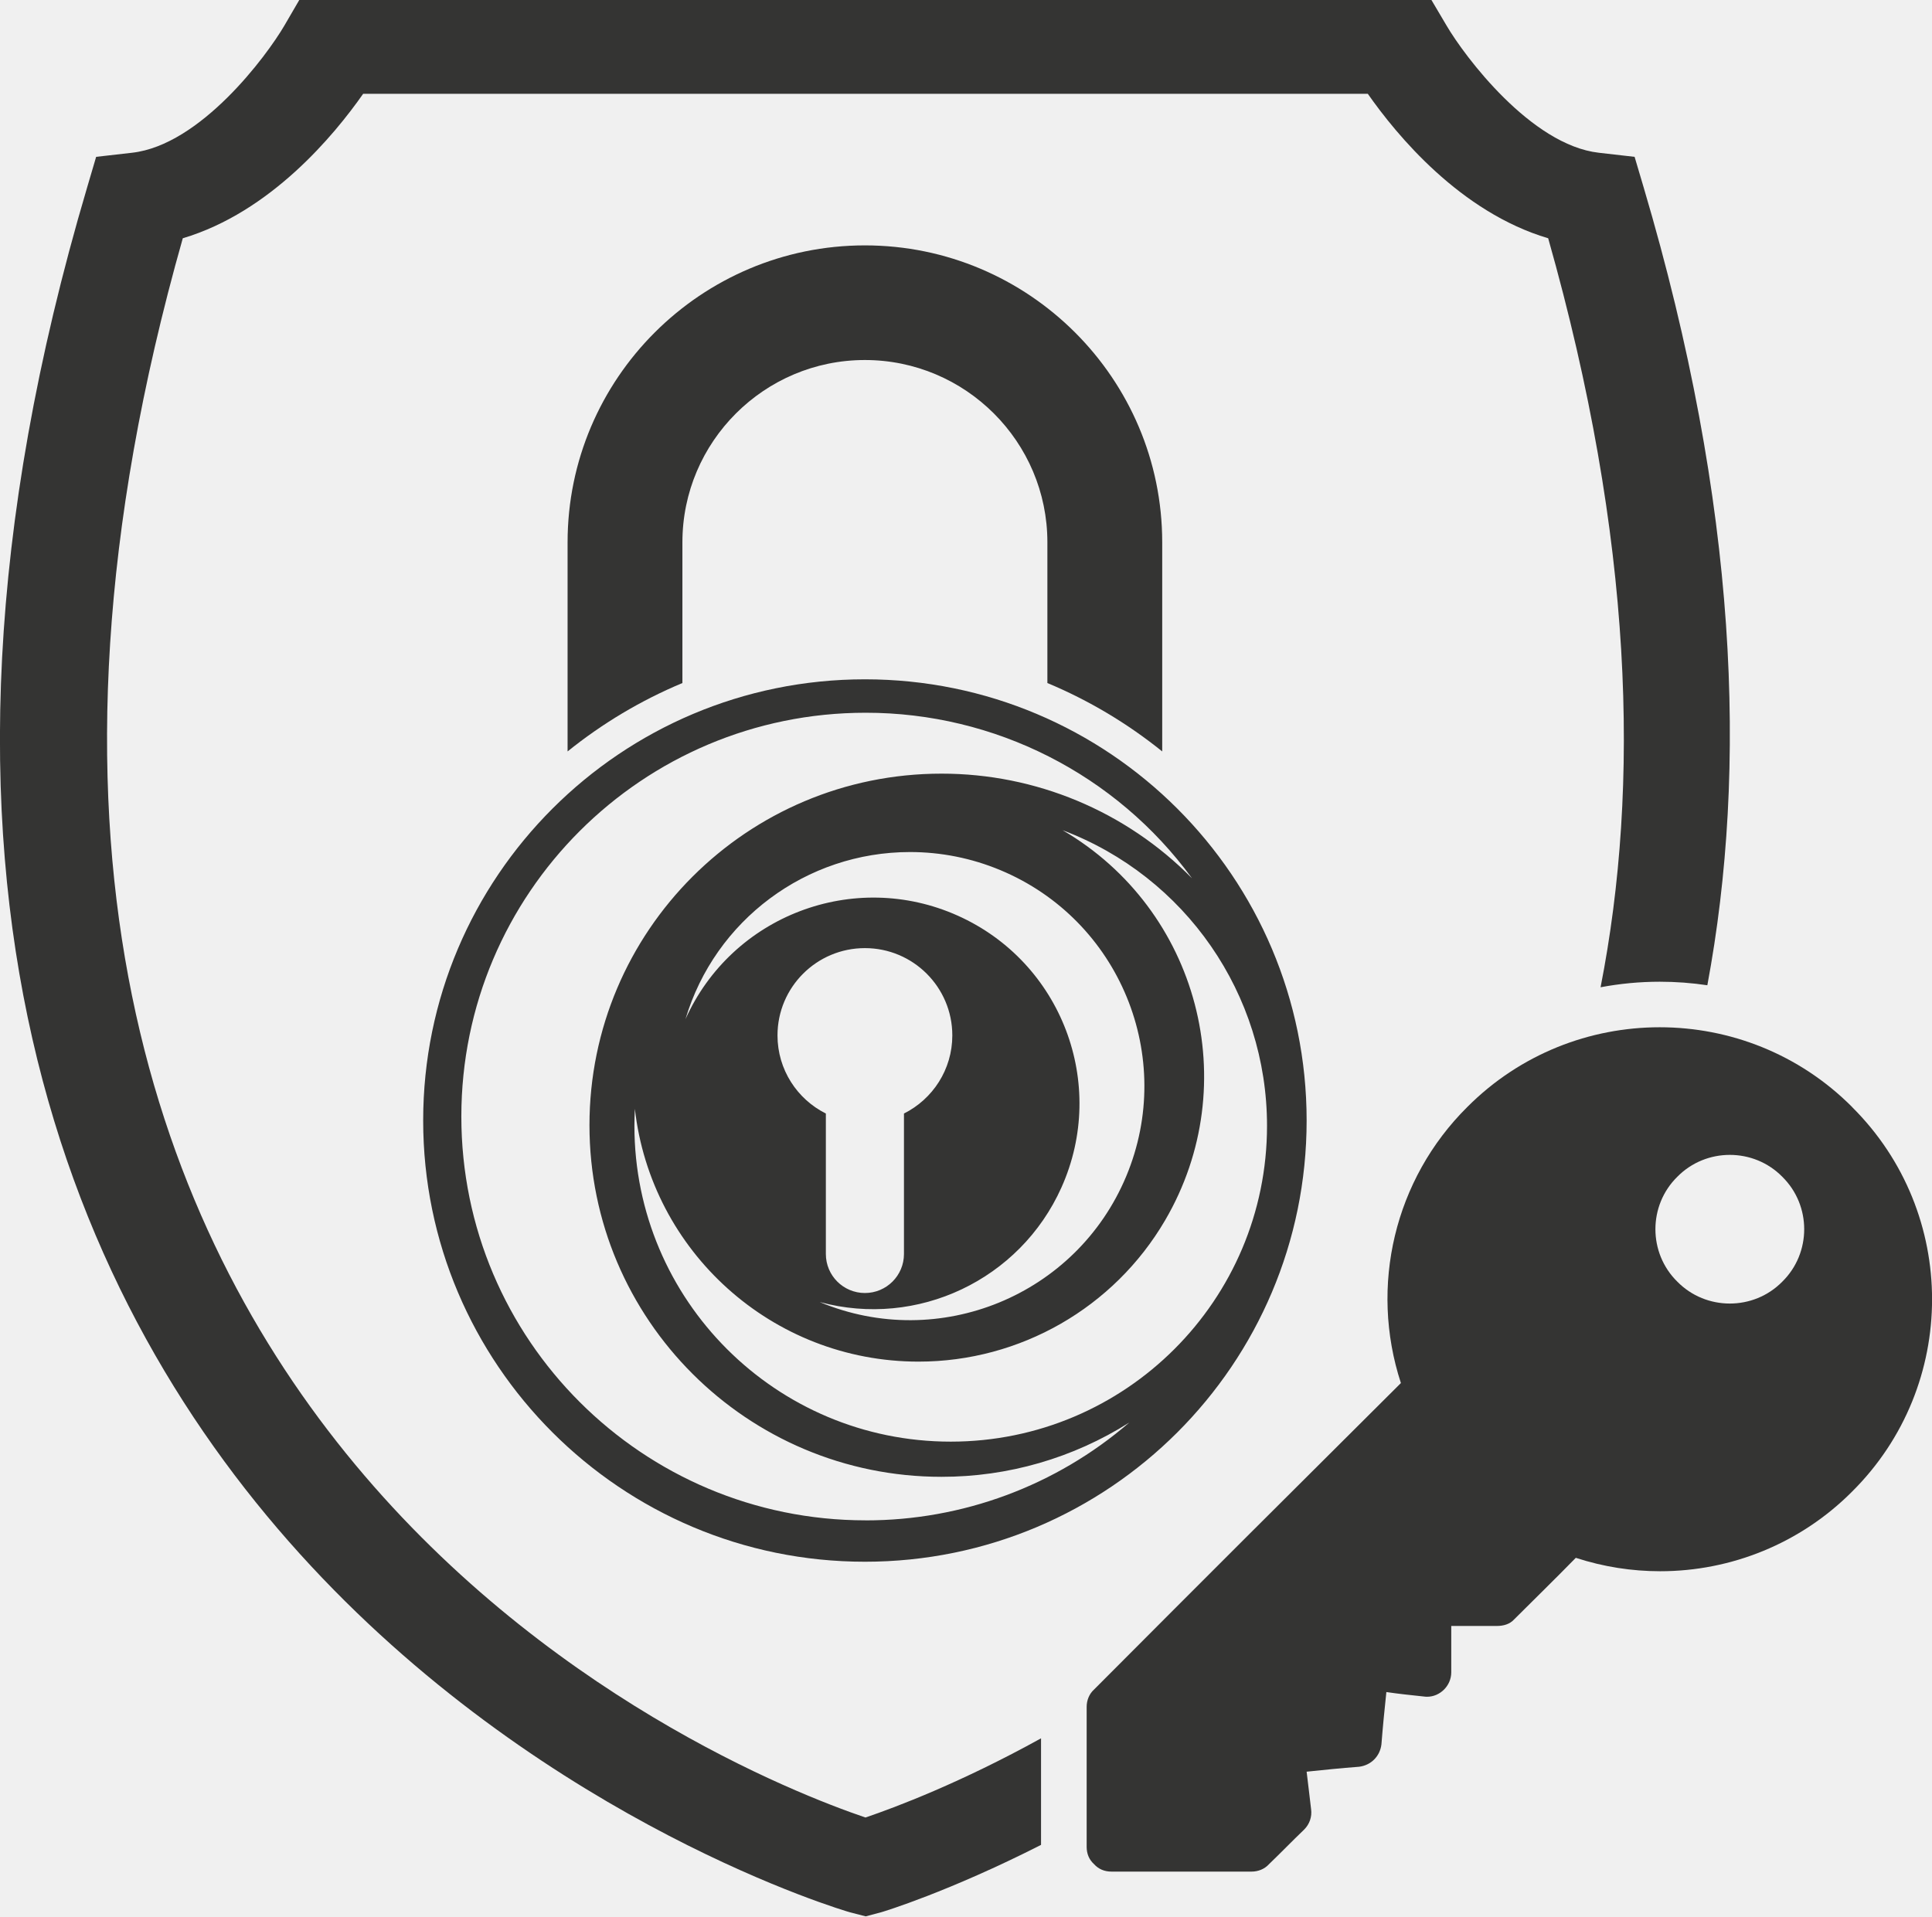
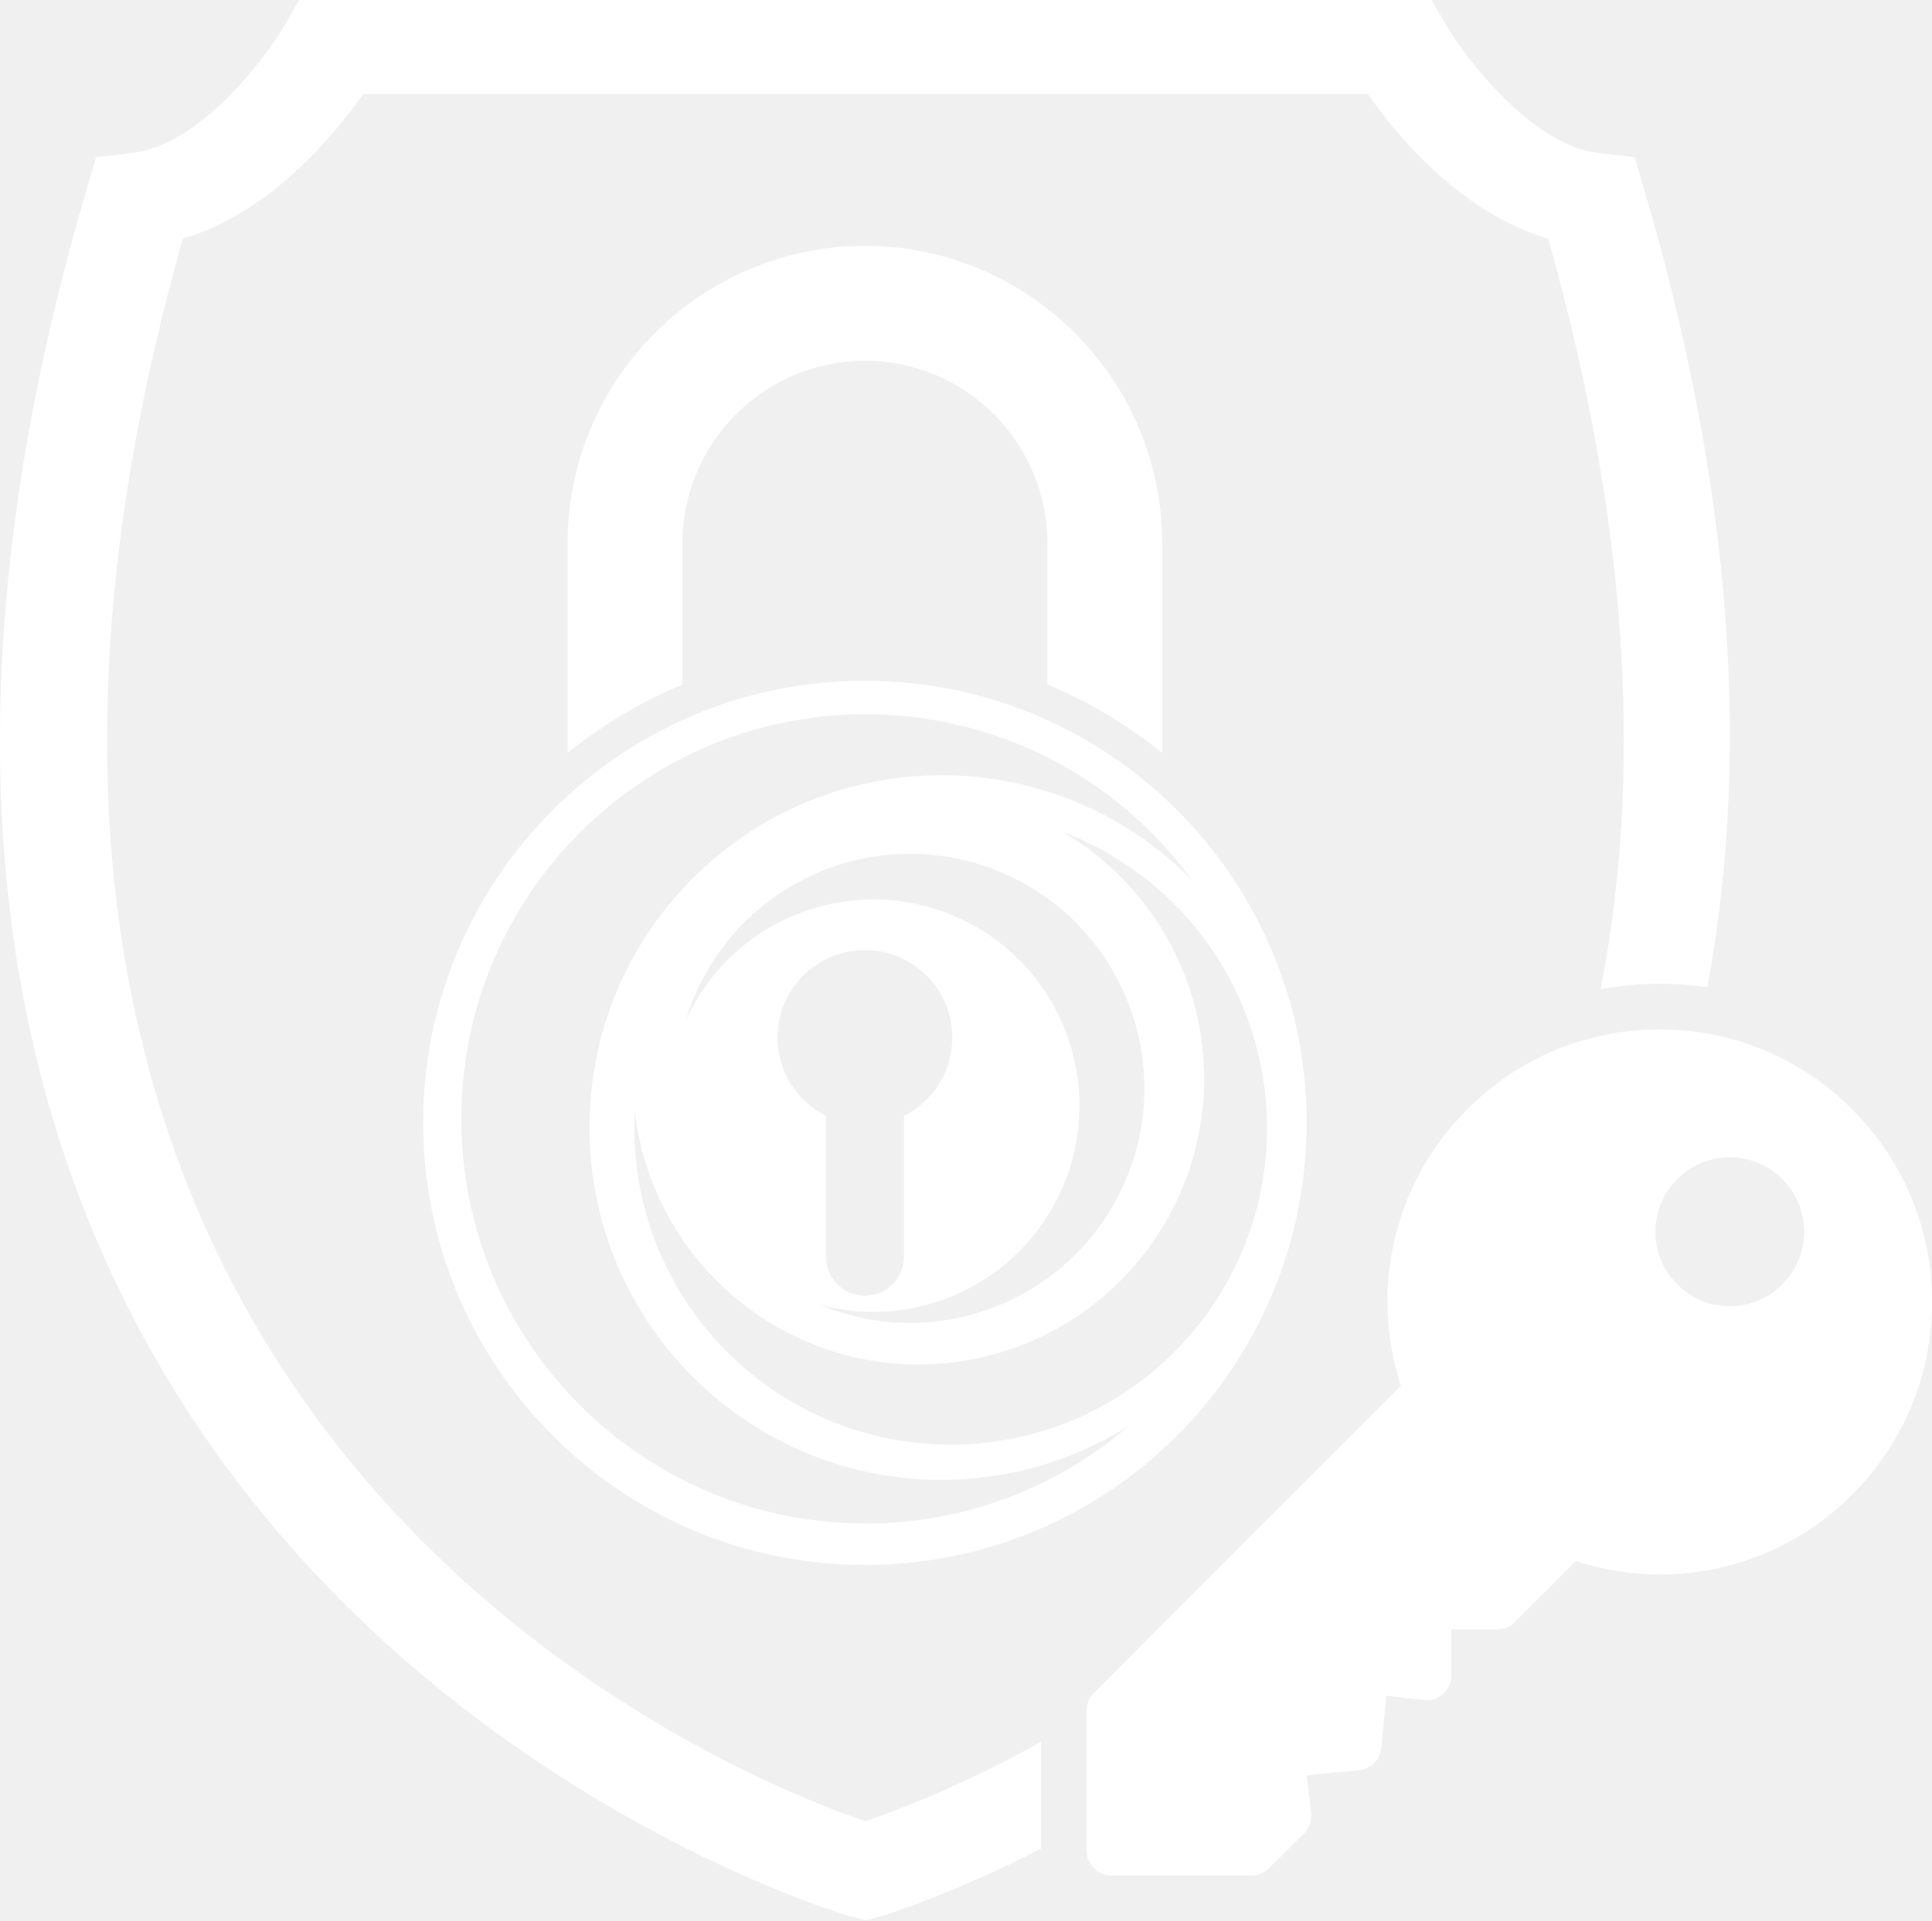
- <svg xmlns="http://www.w3.org/2000/svg" width="252" height="250" viewBox="0 0 252 250" fill="none">
-   <g clip-path="url(#clip0_914_4924)">
-     <path d="M89.01 89.106V70.745C89.01 57.634 99.688 46.967 112.813 46.967C125.938 46.967 136.616 57.634 136.616 70.745V89.106C142.044 91.373 147.077 94.389 151.593 98.028V70.751C151.593 49.389 134.197 32.012 112.813 32.012C91.429 32.012 74.033 49.389 74.033 70.751V98.028C78.549 94.389 83.582 91.373 89.01 89.106Z" fill="#343433" />
-     <path d="M112.814 88.621C80.991 88.621 55.197 114.393 55.197 146.177C55.197 177.96 80.997 203.738 112.814 203.738C144.631 203.738 170.43 177.966 170.43 146.177C170.43 114.388 144.631 88.621 112.814 88.621ZM112.908 198.338C83.783 198.338 60.175 174.754 60.175 145.66C60.175 116.566 83.783 92.982 112.908 92.982C129.737 92.971 145.56 100.999 155.481 114.582C146.867 105.832 135.087 100.916 122.802 100.927C97.442 100.927 76.887 121.46 76.887 146.793C76.887 172.127 97.442 192.66 122.802 192.66C131.472 192.671 139.97 190.216 147.295 185.582C137.74 193.827 125.533 198.354 112.908 198.343V198.338ZM101.413 135.077C101.413 128.788 106.518 123.688 112.814 123.688C119.109 123.688 124.215 128.788 124.215 135.077C124.215 139.538 121.645 143.399 117.908 145.266V163.593C117.908 166.404 115.628 168.682 112.814 168.682C110 168.682 107.72 166.404 107.72 163.593V145.266C103.982 143.399 101.413 139.538 101.413 135.077ZM138.446 154.921C144.514 141.393 138.458 125.51 124.915 119.449C111.373 113.388 95.473 119.438 89.406 132.966C93.265 120.027 105.178 111.154 118.698 111.154C122.741 111.154 126.74 111.954 130.471 113.51C146.049 120.004 153.407 137.888 146.9 153.449C140.399 169.01 122.496 176.36 106.919 169.86C119.677 173.304 133.041 166.966 138.446 154.921ZM124.003 188.071C101.218 188.071 82.749 169.621 82.749 146.86C82.749 146.121 82.771 145.388 82.81 144.66C84.912 163.216 100.673 177.632 119.81 177.632C133.052 177.632 145.298 170.61 151.972 159.193C162.344 141.449 156.354 118.666 138.597 108.304C154.647 114.366 165.264 129.716 165.264 146.86C165.264 169.621 146.794 188.071 124.009 188.071H124.003Z" fill="#343433" />
-     <path d="M241.583 144.417C234.67 137.478 225.577 134.012 216.484 134.012C207.391 134.012 198.298 137.478 191.385 144.417C181.886 153.84 178.594 167.778 182.726 180.428C168.127 194.951 157.244 205.817 142.706 220.406C142.061 220.99 141.738 221.828 141.738 222.667V240.934C141.738 241.839 142.061 242.612 142.706 243.195C143.29 243.84 144.063 244.162 144.969 244.162H163.255C164.095 244.162 164.935 243.84 165.519 243.195C167.199 241.578 168.428 240.289 170.107 238.678C170.819 237.967 171.142 237.001 171.014 236.034C170.819 234.228 170.624 232.873 170.43 231.128C172.882 230.873 174.757 230.678 177.276 230.484C178.828 230.289 179.99 229.128 180.185 227.578C180.379 225.123 180.574 223.189 180.83 220.739C182.576 220.995 183.933 221.128 185.74 221.323C185.879 221.345 186.018 221.351 186.152 221.351C187.804 221.351 189.294 219.945 189.294 218.162V212.117H195.239C196.079 212.117 196.919 211.901 197.503 211.256C200.473 208.29 202.569 206.262 205.539 203.228C209.148 204.406 212.864 204.978 216.545 204.978C225.788 204.978 234.842 201.362 241.588 194.578C255.481 180.767 255.481 158.245 241.588 144.434L241.583 144.417ZM232.473 167.201C230.599 169.106 228.113 170.056 225.627 170.056C223.141 170.056 220.655 169.106 218.781 167.201C214.971 163.456 214.971 157.262 218.781 153.517C220.655 151.612 223.141 150.662 225.627 150.662C228.113 150.662 230.605 151.612 232.473 153.517C236.283 157.262 236.283 163.456 232.473 167.201Z" fill="#343433" />
-     <path d="M135.794 226.772C125.349 232.55 116.846 235.761 112.886 237.106C94.65 230.911 -19.888 185.278 23.842 31.083C35.298 27.672 43.591 17.633 47.367 12.239H178.411C182.187 17.633 190.468 27.683 201.936 31.083C213.053 70.3 213.932 102.483 208.771 128.794C211.29 128.322 213.871 128.072 216.49 128.072C218.587 128.072 220.661 128.228 222.697 128.533C227.969 100.267 226.679 65.944 214.394 24.461L213.209 20.461L208.549 19.928C199.695 18.928 191.013 7.322 188.677 3.328L186.709 0H39.036L37.095 3.333C34.765 7.322 26.15 18.922 17.218 19.928L12.541 20.461L11.362 24.461C-41.928 204.4 109.349 249.078 110.906 249.483L112.914 250L114.933 249.467C115.289 249.367 123.72 246.806 135.788 240.678V226.772H135.794Z" fill="#343433" />
+ <svg xmlns="http://www.w3.org/2000/svg" width="503" height="500" viewBox="0 0 503 500" fill="none">
+   <g clip-path="url(#clip0_914_4936)">
+     <path d="M177.668 178.212V141.49C177.668 115.268 198.981 93.935 225.179 93.935C251.377 93.935 272.691 115.268 272.691 141.49V178.212C283.525 182.746 293.571 188.779 302.585 196.057V141.501C302.585 98.779 267.862 64.023 225.179 64.023C182.497 64.023 147.773 98.779 147.773 141.501V196.057C156.787 188.779 166.834 182.746 177.668 178.212Z" fill="white" />
+     <path d="M225.18 177.246C161.661 177.246 110.176 228.791 110.176 292.357C110.176 355.924 161.672 407.479 225.18 407.479C288.688 407.479 340.185 355.935 340.185 292.357C340.185 228.779 288.688 177.246 225.18 177.246ZM225.369 396.679C167.234 396.679 120.111 349.513 120.111 291.324C120.111 233.135 167.234 185.968 225.369 185.968C258.96 185.946 290.542 202.002 310.346 229.168C293.15 211.668 269.639 201.835 245.117 201.857C194.498 201.857 153.469 242.924 153.469 293.591C153.469 344.257 194.498 385.324 245.117 385.324C262.423 385.346 279.385 380.435 294.005 371.168C274.934 387.657 250.568 396.713 225.369 396.691V396.679ZM202.424 270.157C202.424 257.579 212.614 247.379 225.18 247.379C237.746 247.379 247.937 257.579 247.937 270.157C247.937 279.079 242.808 286.802 235.349 290.535V327.191C235.349 332.813 230.797 337.368 225.18 337.368C219.563 337.368 215.012 332.813 215.012 327.191V290.535C207.552 286.802 202.424 279.079 202.424 270.157ZM276.344 309.846C288.455 282.791 276.366 251.024 249.336 238.902C222.305 226.779 190.568 238.879 178.457 265.935C186.161 240.057 209.939 222.313 236.925 222.313C244.995 222.313 252.977 223.913 260.425 227.024C291.519 240.013 306.205 275.779 293.217 306.902C280.24 338.024 244.507 352.724 213.413 339.724C238.879 346.613 265.554 333.935 276.344 309.846ZM247.515 376.146C202.035 376.146 165.169 339.246 165.169 293.724C165.169 292.246 165.214 290.779 165.291 289.324C169.487 326.435 200.947 355.268 239.145 355.268C265.576 355.268 290.02 341.224 303.341 318.391C324.044 282.902 312.088 237.335 276.644 216.613C308.681 228.735 329.872 259.435 329.872 293.724C329.872 339.246 293.006 376.146 247.526 376.146H247.515Z" fill="white" />
+     <path d="M482.209 288.835C468.411 274.957 450.261 268.023 432.111 268.023C413.961 268.023 395.811 274.957 382.013 288.835C363.053 307.679 356.481 335.557 364.729 360.857C335.589 389.901 313.865 411.635 284.848 440.812C283.56 441.979 282.916 443.657 282.916 445.335V481.868C282.916 483.679 283.56 485.223 284.848 486.39C286.013 487.679 287.556 488.323 289.366 488.323H325.865C327.541 488.323 329.217 487.679 330.383 486.39C333.736 483.157 336.189 480.579 339.541 477.357C340.962 475.935 341.606 474.001 341.351 472.068C340.962 468.457 340.574 465.746 340.185 462.257C345.081 461.746 348.822 461.357 353.85 460.968C356.947 460.579 359.267 458.257 359.656 455.157C360.044 450.246 360.433 446.379 360.944 441.479C364.429 441.99 367.138 442.257 370.746 442.646C371.023 442.69 371.301 442.701 371.567 442.701C374.864 442.701 377.839 439.89 377.839 436.323V424.235H389.706C391.382 424.235 393.058 423.801 394.224 422.512C400.152 416.579 404.337 412.523 410.265 406.457C417.469 408.812 424.884 409.957 432.233 409.957C450.683 409.957 468.755 402.723 482.22 389.157C509.95 361.535 509.95 316.49 482.22 288.868L482.209 288.835ZM464.026 334.401C460.285 338.212 455.323 340.112 450.361 340.112C445.399 340.112 440.437 338.212 436.696 334.401C429.092 326.912 429.092 314.523 436.696 307.035C440.437 303.223 445.399 301.323 450.361 301.323C455.323 301.323 460.296 303.223 464.026 307.035C471.63 314.523 471.63 326.912 464.026 334.401Z" fill="white" />
+     <path d="M271.049 453.544C250.201 465.1 233.228 471.522 225.324 474.211C188.925 461.822 -39.697 370.556 47.589 62.167C70.457 55.344 87.008 35.267 94.546 24.478H356.114C363.652 35.267 380.181 55.367 403.071 62.167C425.261 140.6 427.015 204.967 416.713 257.589C421.742 256.644 426.893 256.144 432.121 256.144C436.306 256.144 440.447 256.456 444.51 257.067C455.033 200.533 452.458 131.889 427.936 48.922L425.572 40.922L416.269 39.856C398.597 37.856 381.269 14.644 376.606 6.656L372.677 0H77.917L74.043 6.667C69.391 14.644 52.196 37.844 34.368 39.856L25.032 40.922L22.679 48.922C-83.689 408.8 218.264 498.156 221.372 498.967L225.38 500L229.409 498.933C230.12 498.733 246.949 493.611 271.038 481.356V453.544H271.049Z" fill="white" />
  </g>
  <defs>
-     <clipPath id="clip0_914_4924">
-       <rect width="252" height="250" fill="white" />
+     <clipPath id="clip0_914_4936">
+       <rect width="503" height="500" fill="white" />
    </clipPath>
  </defs>
</svg>
